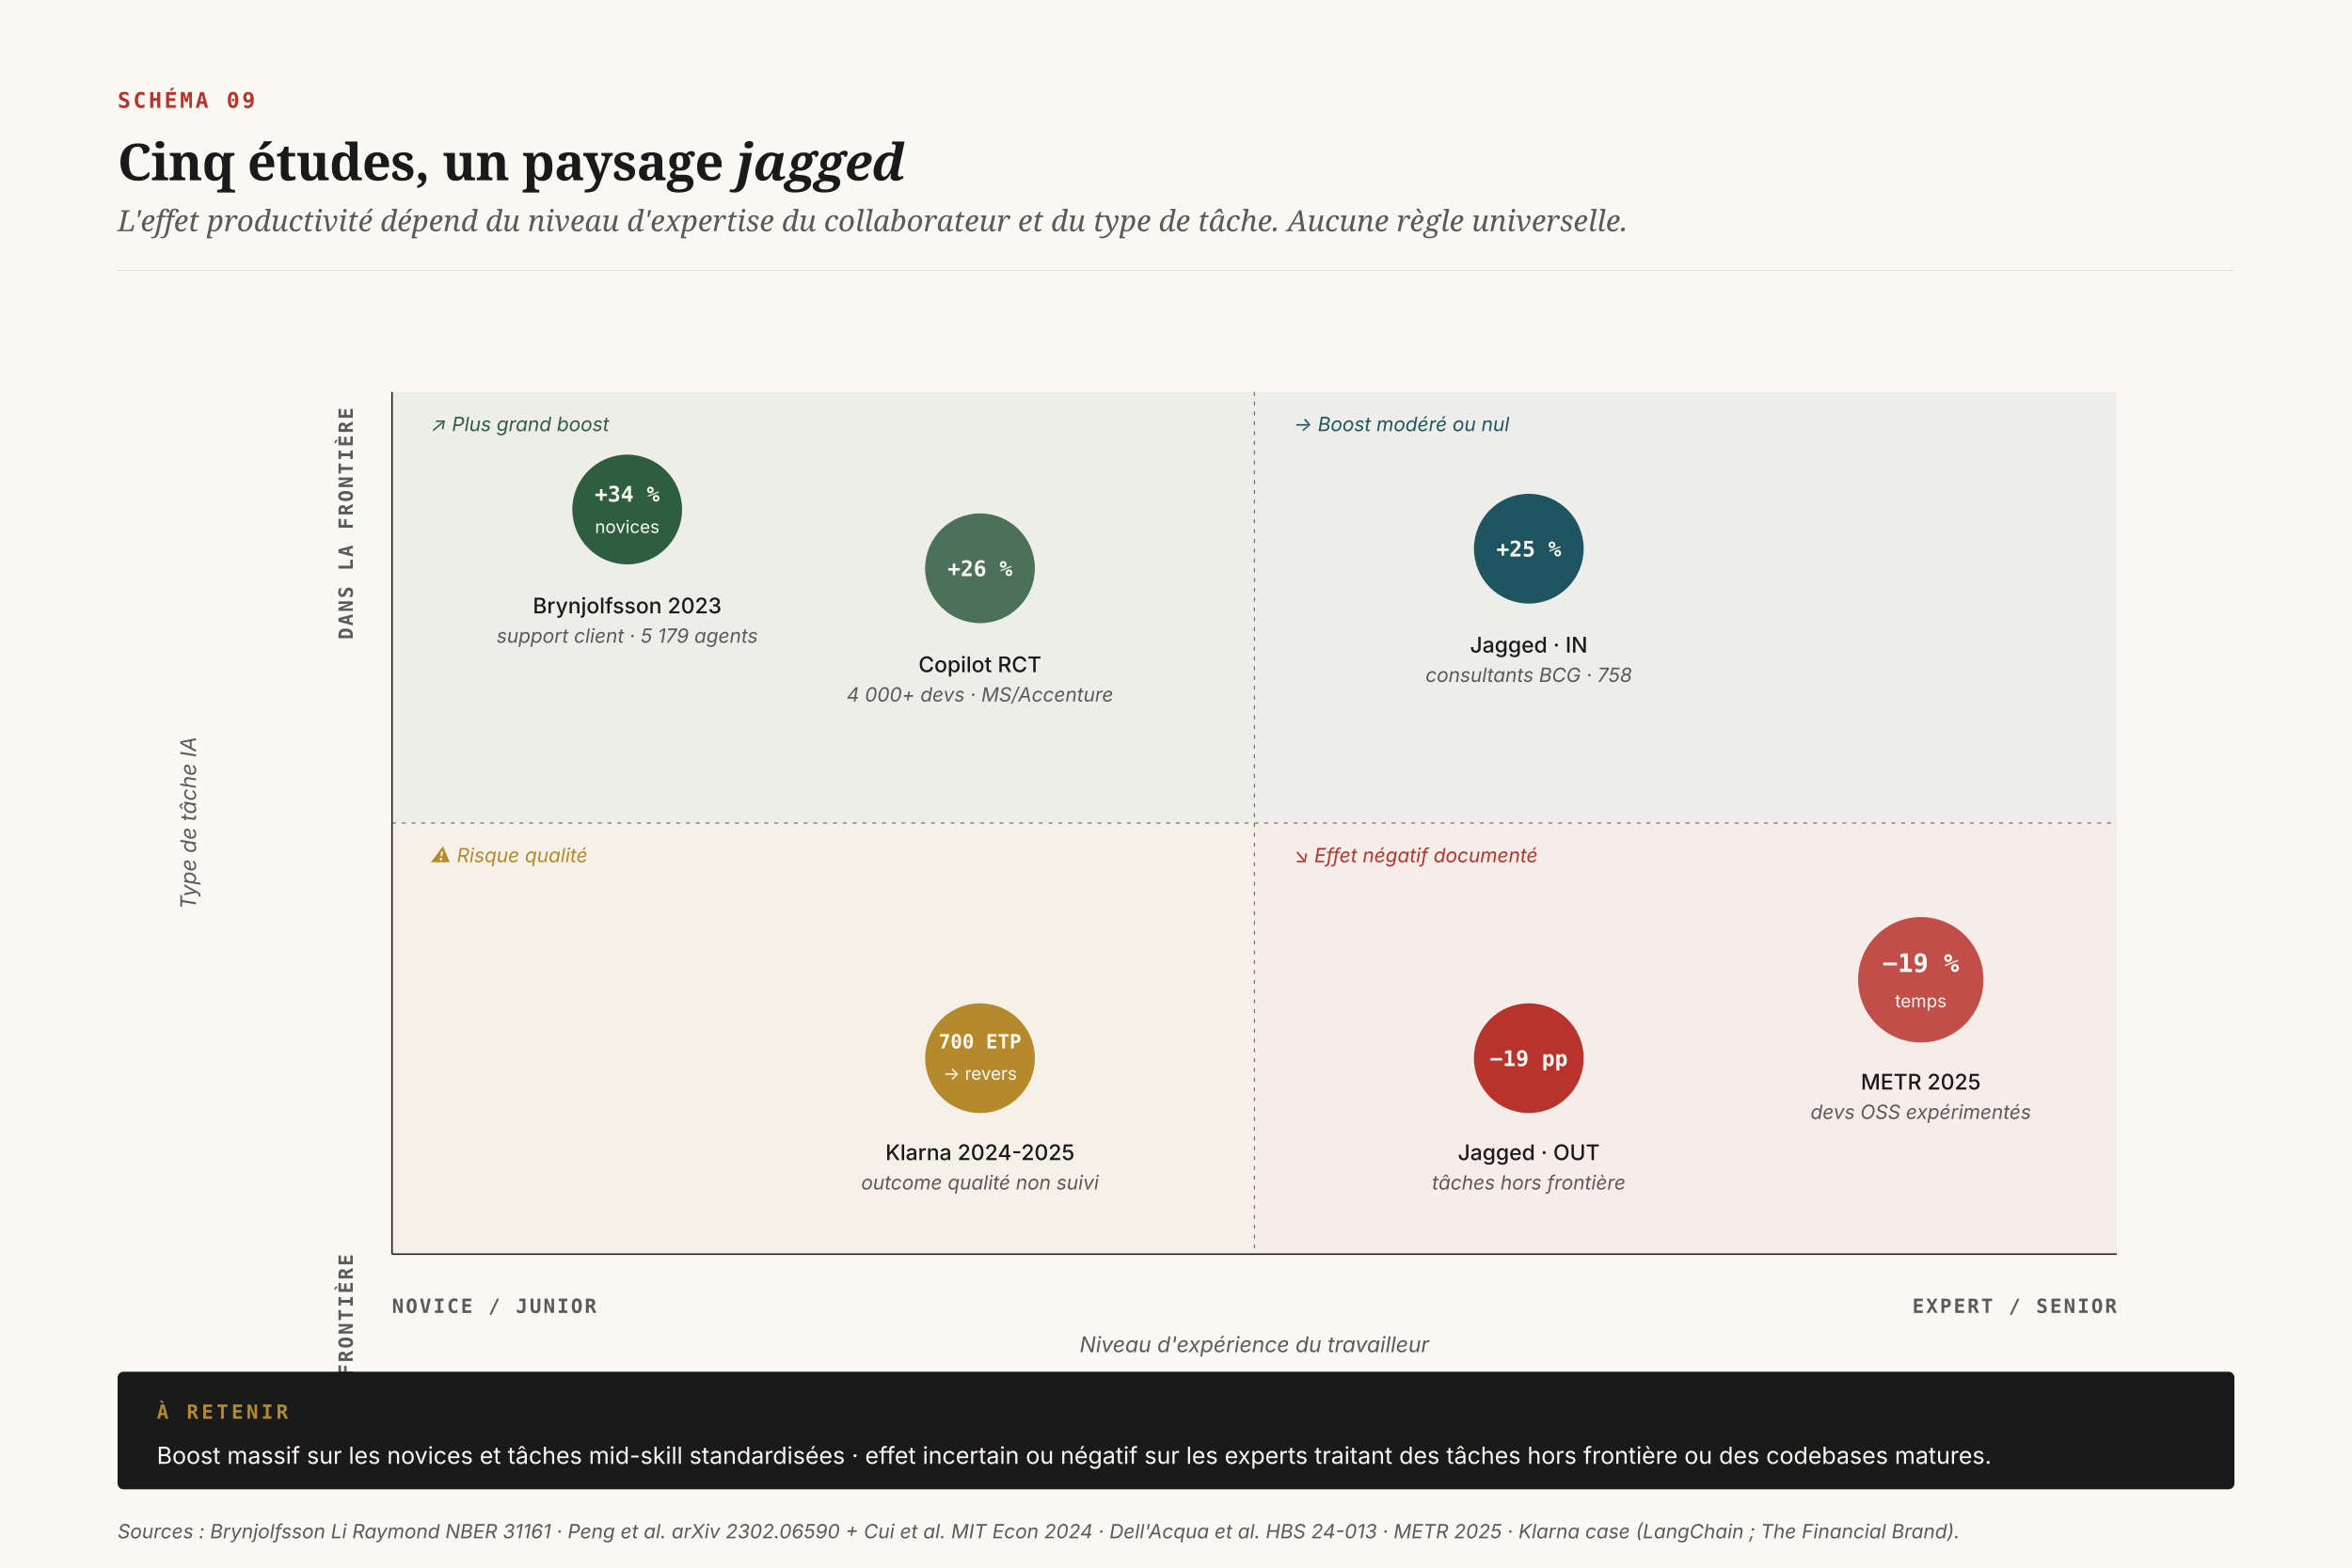
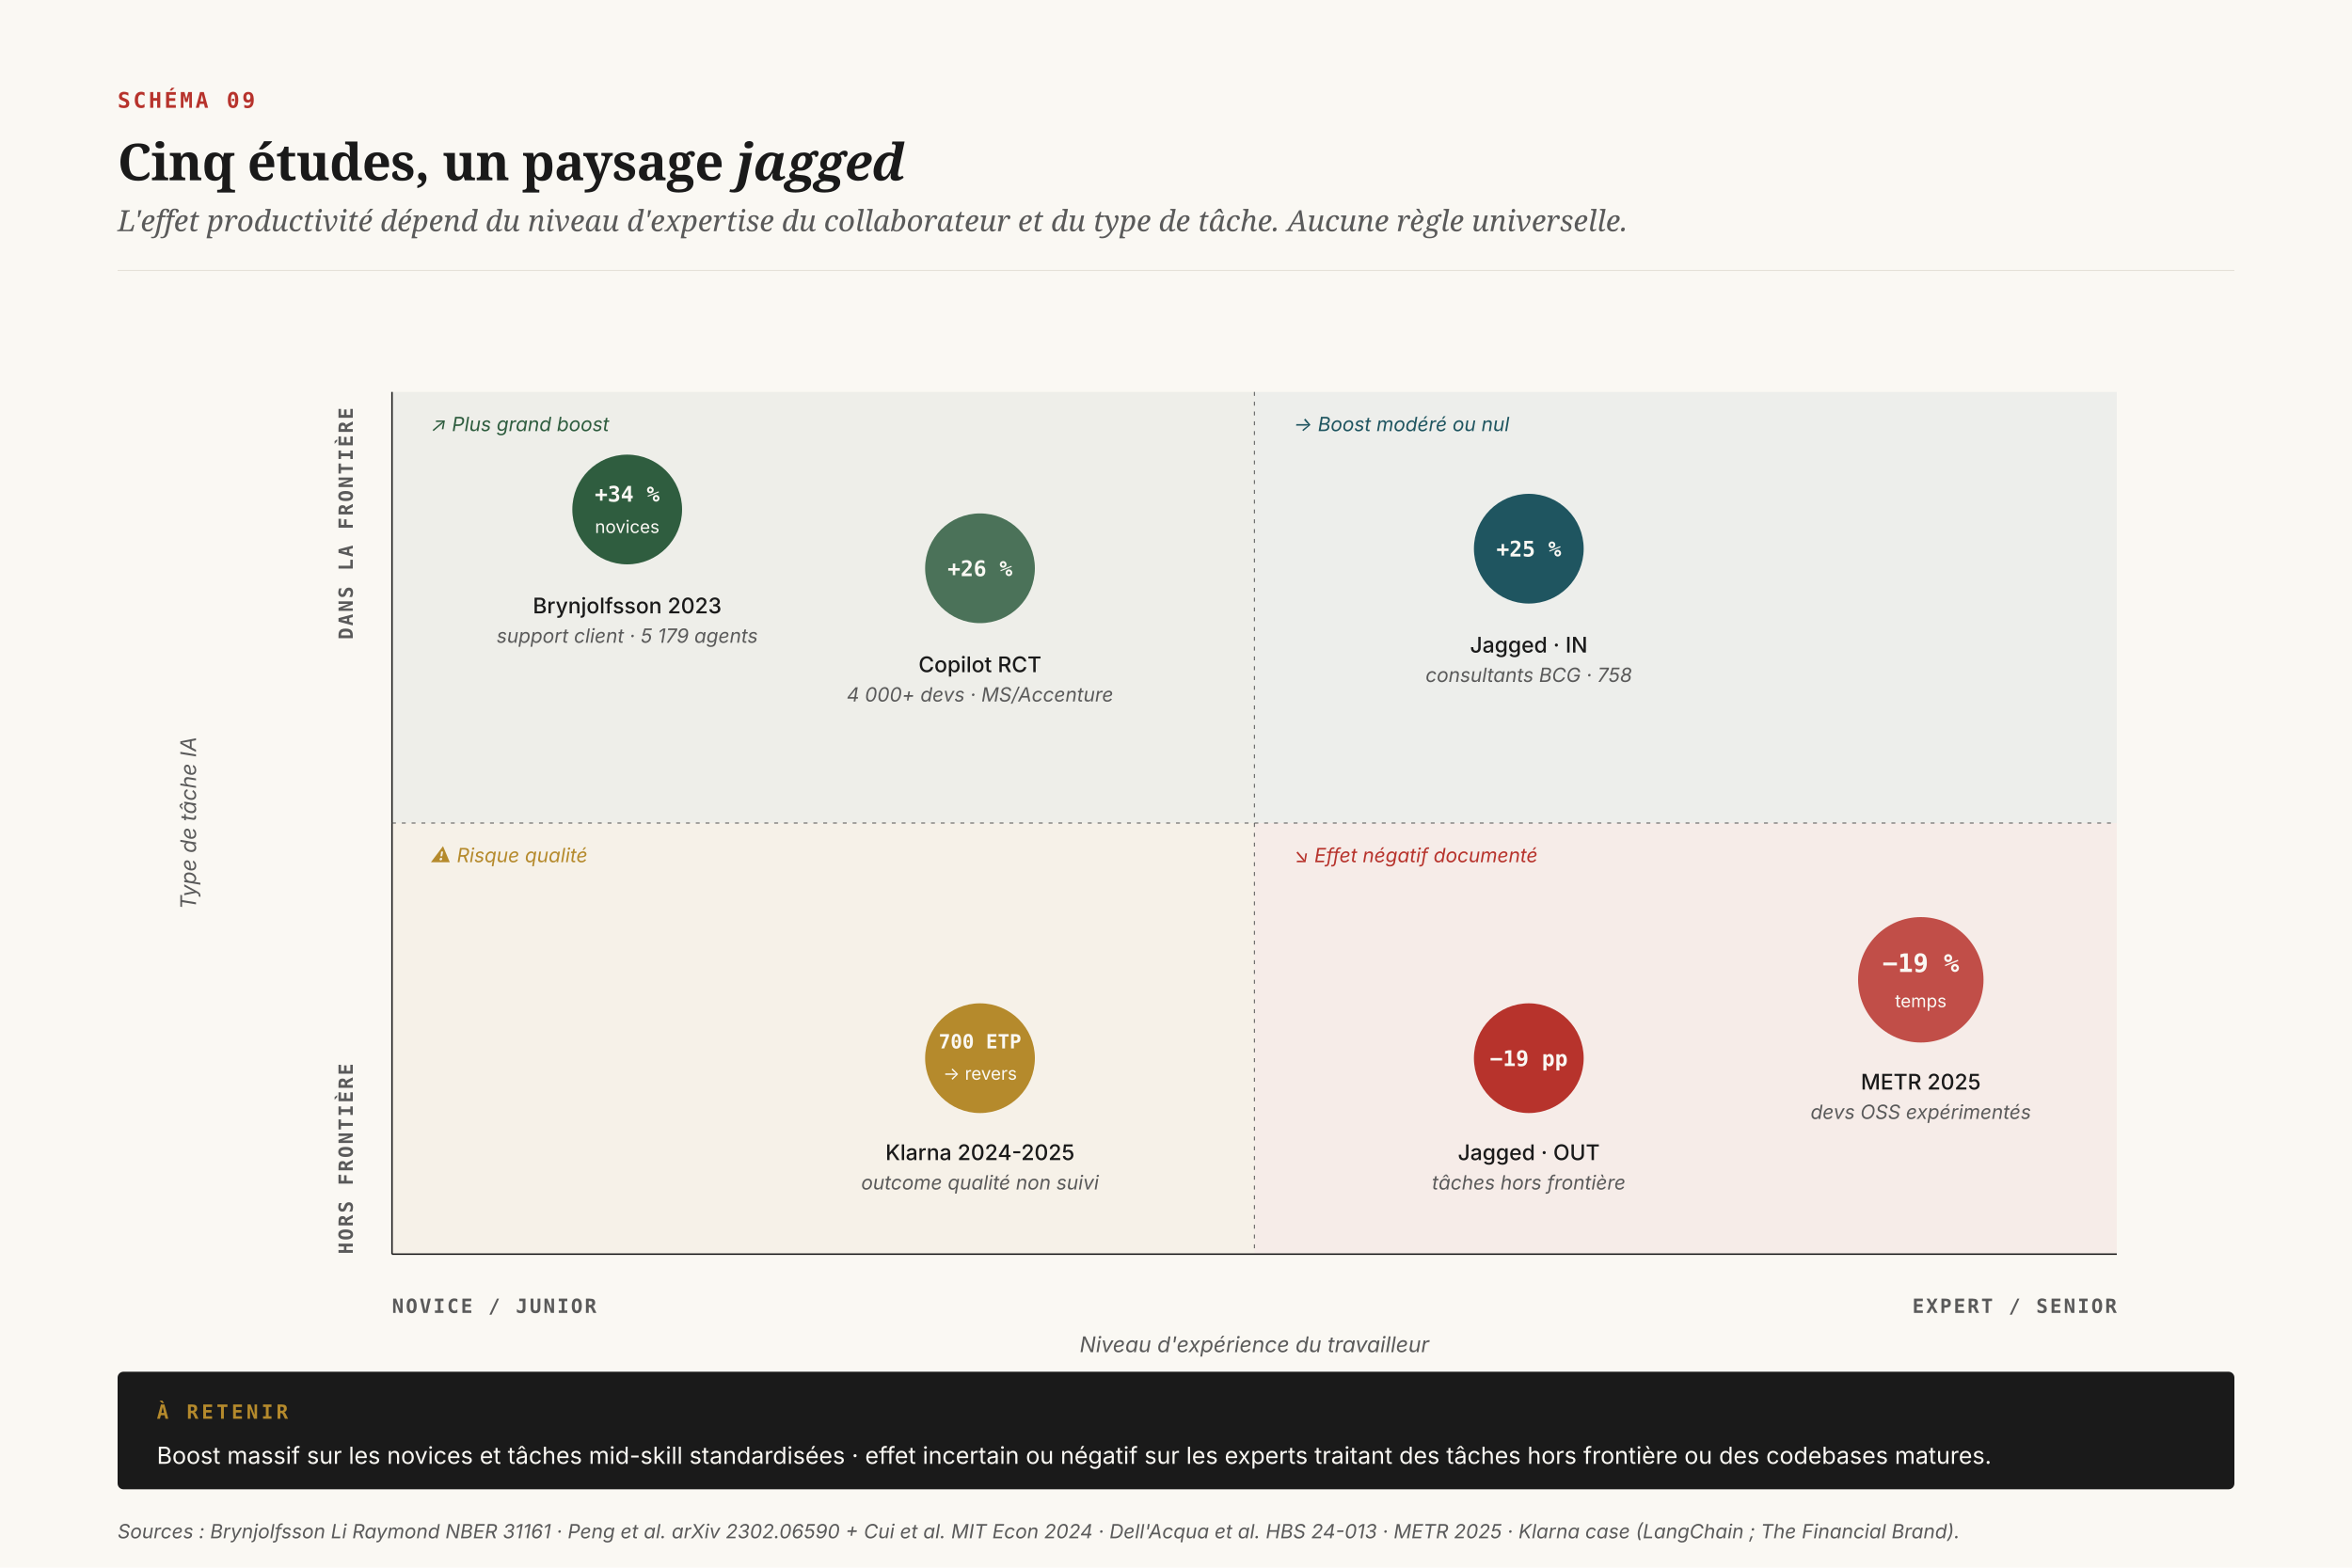
<svg xmlns="http://www.w3.org/2000/svg" viewBox="0 0 1200 800" data-schema-id="schema-09">
  <defs>
    <style>
      .display { font-family: 'Spectral', 'Playfair Display', Georgia, serif; }
      .body    { font-family: 'Inter', 'Helvetica Neue', system-ui, sans-serif; }
      .mono    { font-family: 'JetBrains Mono', 'IBM Plex Mono', monospace; }
    </style>
  </defs>
  <rect width="1200" height="800" fill="#FAF8F3" />
  <text x="60" y="55" class="mono" font-size="11" font-weight="600" letter-spacing="0.12em" fill="#B7332C">SCHÉMA 09</text>
  <text x="60" y="92" class="display" font-size="26" font-weight="600" letter-spacing="-0.01em" fill="#1A1A1A">Cinq études, un paysage <tspan font-style="italic">jagged</tspan>
  </text>
  <text x="60" y="118" class="display" font-size="15" font-style="italic" fill="#5A5A5A">L'effet productivité dépend du niveau d'expertise du collaborateur et du type de tâche. Aucune règle universelle.</text>
  <line x1="60" y1="138" x2="1140" y2="138" stroke="#E5E1D8" stroke-width="0.5" />
  <rect x="200" y="200" width="440" height="220" fill="#2F5D3F" opacity="0.06" />
  <rect x="640" y="200" width="440" height="220" fill="#1F5560" opacity="0.06" />
  <rect x="200" y="420" width="440" height="220" fill="#B58A2C" opacity="0.06" />
  <rect x="640" y="420" width="440" height="220" fill="#B7332C" opacity="0.06" />
  <line x1="200" y1="640" x2="1080" y2="640" stroke="#1A1A1A" stroke-width="0.75" />
  <line x1="200" y1="200" x2="200" y2="640" stroke="#1A1A1A" stroke-width="0.75" />
  <line x1="640" y1="200" x2="640" y2="640" stroke="#5A5A5A" stroke-width="0.5" stroke-dasharray="2 3" />
  <line x1="200" y1="420" x2="1080" y2="420" stroke="#5A5A5A" stroke-width="0.5" stroke-dasharray="2 3" />
  <text x="200" y="670" class="mono" font-size="10" font-weight="600" letter-spacing="0.1em" fill="#5A5A5A">NOVICE / JUNIOR</text>
  <text x="1080" y="670" class="mono" font-size="10" font-weight="600" letter-spacing="0.1em" fill="#5A5A5A" text-anchor="end">EXPERT / SENIOR</text>
  <text x="640" y="690" class="body" font-size="11" font-style="italic" fill="#5A5A5A" text-anchor="middle">Niveau d'expérience du travailleur</text>
  <text x="180" y="208" class="mono" font-size="10" font-weight="600" letter-spacing="0.1em" fill="#5A5A5A" text-anchor="end" transform="rotate(-90, 180, 208)">DANS LA FRONTIÈRE</text>
-   <text x="180" y="640" class="mono" font-size="10" font-weight="600" letter-spacing="0.1em" fill="#5A5A5A" text-anchor="end" transform="rotate(-90, 180, 640)">HORS FRONTIÈRE</text>
+   <text x="180" y="640" class="mono" font-size="10" font-weight="600" letter-spacing="0.1em" fill="#5A5A5A" text-anchor="start" transform="rotate(-90, 180, 640)">HORS FRONTIÈRE</text>
  <text x="100" y="420" class="body" font-size="11" font-style="italic" fill="#5A5A5A" transform="rotate(-90, 100, 420)" text-anchor="middle">Type de tâche IA</text>
  <text x="220" y="220" class="body" font-size="10" font-style="italic" fill="#2F5D3F">↗ Plus grand boost</text>
  <text x="660" y="220" class="body" font-size="10" font-style="italic" fill="#1F5560">→ Boost modéré ou nul</text>
  <text x="220" y="440" class="body" font-size="10" font-style="italic" fill="#B58A2C">⚠ Risque qualité</text>
  <text x="660" y="440" class="body" font-size="10" font-style="italic" fill="#B7332C">↘ Effet négatif documenté</text>
  <g class="interactive" data-card="study-brynjolfsson" tabindex="0" role="button" aria-label="Brynjolfsson Li Raymond">
    <circle cx="320" cy="260" r="28" fill="#2F5D3F" />
    <text x="320" y="256" class="mono" font-size="11" font-weight="600" fill="#FAF8F3" text-anchor="middle">+34 %</text>
    <text x="320" y="272" class="body" font-size="9" fill="#FAF8F3" text-anchor="middle">novices</text>
    <text x="320" y="313" class="body" font-size="11" font-weight="500" fill="#1A1A1A" text-anchor="middle">Brynjolfsson 2023</text>
    <text x="320" y="328" class="body" font-size="10" font-style="italic" fill="#5A5A5A" text-anchor="middle">support client · 5 179 agents</text>
  </g>
  <g class="interactive" data-card="study-copilot" tabindex="0" role="button" aria-label="GitHub Copilot">
    <circle cx="500" cy="290" r="28" fill="#2F5D3F" opacity="0.85" />
    <text x="500" y="294" class="mono" font-size="11" font-weight="600" fill="#FAF8F3" text-anchor="middle">+26 %</text>
    <text x="500" y="343" class="body" font-size="11" font-weight="500" fill="#1A1A1A" text-anchor="middle">Copilot RCT</text>
    <text x="500" y="358" class="body" font-size="10" font-style="italic" fill="#5A5A5A" text-anchor="middle">4 000+ devs · MS/Accenture</text>
  </g>
  <g class="interactive" data-card="study-jagged-positive" tabindex="0" role="button" aria-label="Jagged Frontier — in-frontier">
    <circle cx="780" cy="280" r="28" fill="#1F5560" />
    <text x="780" y="284" class="mono" font-size="11" font-weight="600" fill="#FAF8F3" text-anchor="middle">+25 %</text>
    <text x="780" y="333" class="body" font-size="11" font-weight="500" fill="#1A1A1A" text-anchor="middle">Jagged · IN</text>
    <text x="780" y="348" class="body" font-size="10" font-style="italic" fill="#5A5A5A" text-anchor="middle">consultants BCG · 758</text>
  </g>
  <g class="interactive" data-card="study-jagged-negative" tabindex="0" role="button" aria-label="Jagged Frontier — out-of-frontier">
    <circle cx="780" cy="540" r="28" fill="#B7332C" />
    <text x="780" y="544" class="mono" font-size="11" font-weight="600" fill="#FAF8F3" text-anchor="middle">−19 pp</text>
    <text x="780" y="592" class="body" font-size="11" font-weight="500" fill="#1A1A1A" text-anchor="middle">Jagged · OUT</text>
    <text x="780" y="607" class="body" font-size="10" font-style="italic" fill="#5A5A5A" text-anchor="middle">tâches hors frontière</text>
  </g>
  <g class="interactive" data-card="study-metr" tabindex="0" role="button" aria-label="METR experienced devs">
    <circle cx="980" cy="500" r="32" fill="#B7332C" opacity="0.85" />
    <text x="980" y="496" class="mono" font-size="13" font-weight="600" fill="#FAF8F3" text-anchor="middle">−19 %</text>
    <text x="980" y="514" class="body" font-size="9" fill="#FAF8F3" text-anchor="middle">temps</text>
    <text x="980" y="556" class="body" font-size="11" font-weight="500" fill="#1A1A1A" text-anchor="middle">METR 2025</text>
    <text x="980" y="571" class="body" font-size="10" font-style="italic" fill="#5A5A5A" text-anchor="middle">devs OSS expérimentés</text>
  </g>
  <g class="interactive" data-card="study-klarna" tabindex="0" role="button" aria-label="Klarna case">
    <circle cx="500" cy="540" r="28" fill="#B58A2C" />
    <text x="500" y="535" class="mono" font-size="10" font-weight="600" fill="#FAF8F3" text-anchor="middle">700 ETP</text>
    <text x="500" y="551" class="body" font-size="9" fill="#FAF8F3" text-anchor="middle">→ revers</text>
    <text x="500" y="592" class="body" font-size="11" font-weight="500" fill="#1A1A1A" text-anchor="middle">Klarna 2024-2025</text>
    <text x="500" y="607" class="body" font-size="10" font-style="italic" fill="#5A5A5A" text-anchor="middle">outcome qualité non suivi</text>
  </g>
  <g>
    <rect x="60" y="700" width="1080" height="60" rx="3" fill="#1A1A1A" />
    <text x="80" y="724" class="mono" font-size="10" font-weight="600" letter-spacing="0.16em" fill="#B58A2C">À RETENIR</text>
    <text x="80" y="747" class="body" font-size="12" fill="#FAF8F3">Boost massif sur les novices et tâches mid-skill standardisées · effet incertain ou négatif sur les experts traitant des tâches hors frontière ou des codebases matures.</text>
  </g>
  <text x="60" y="785" class="body" font-size="10" font-style="italic" fill="#5A5A5A">Sources : Brynjolfsson Li Raymond NBER 31161 · Peng et al. arXiv 2302.06590 + Cui et al. MIT Econ 2024 · Dell'Acqua et al. HBS 24-013 · METR 2025 · Klarna case (LangChain ; The Financial Brand).</text>
</svg>
